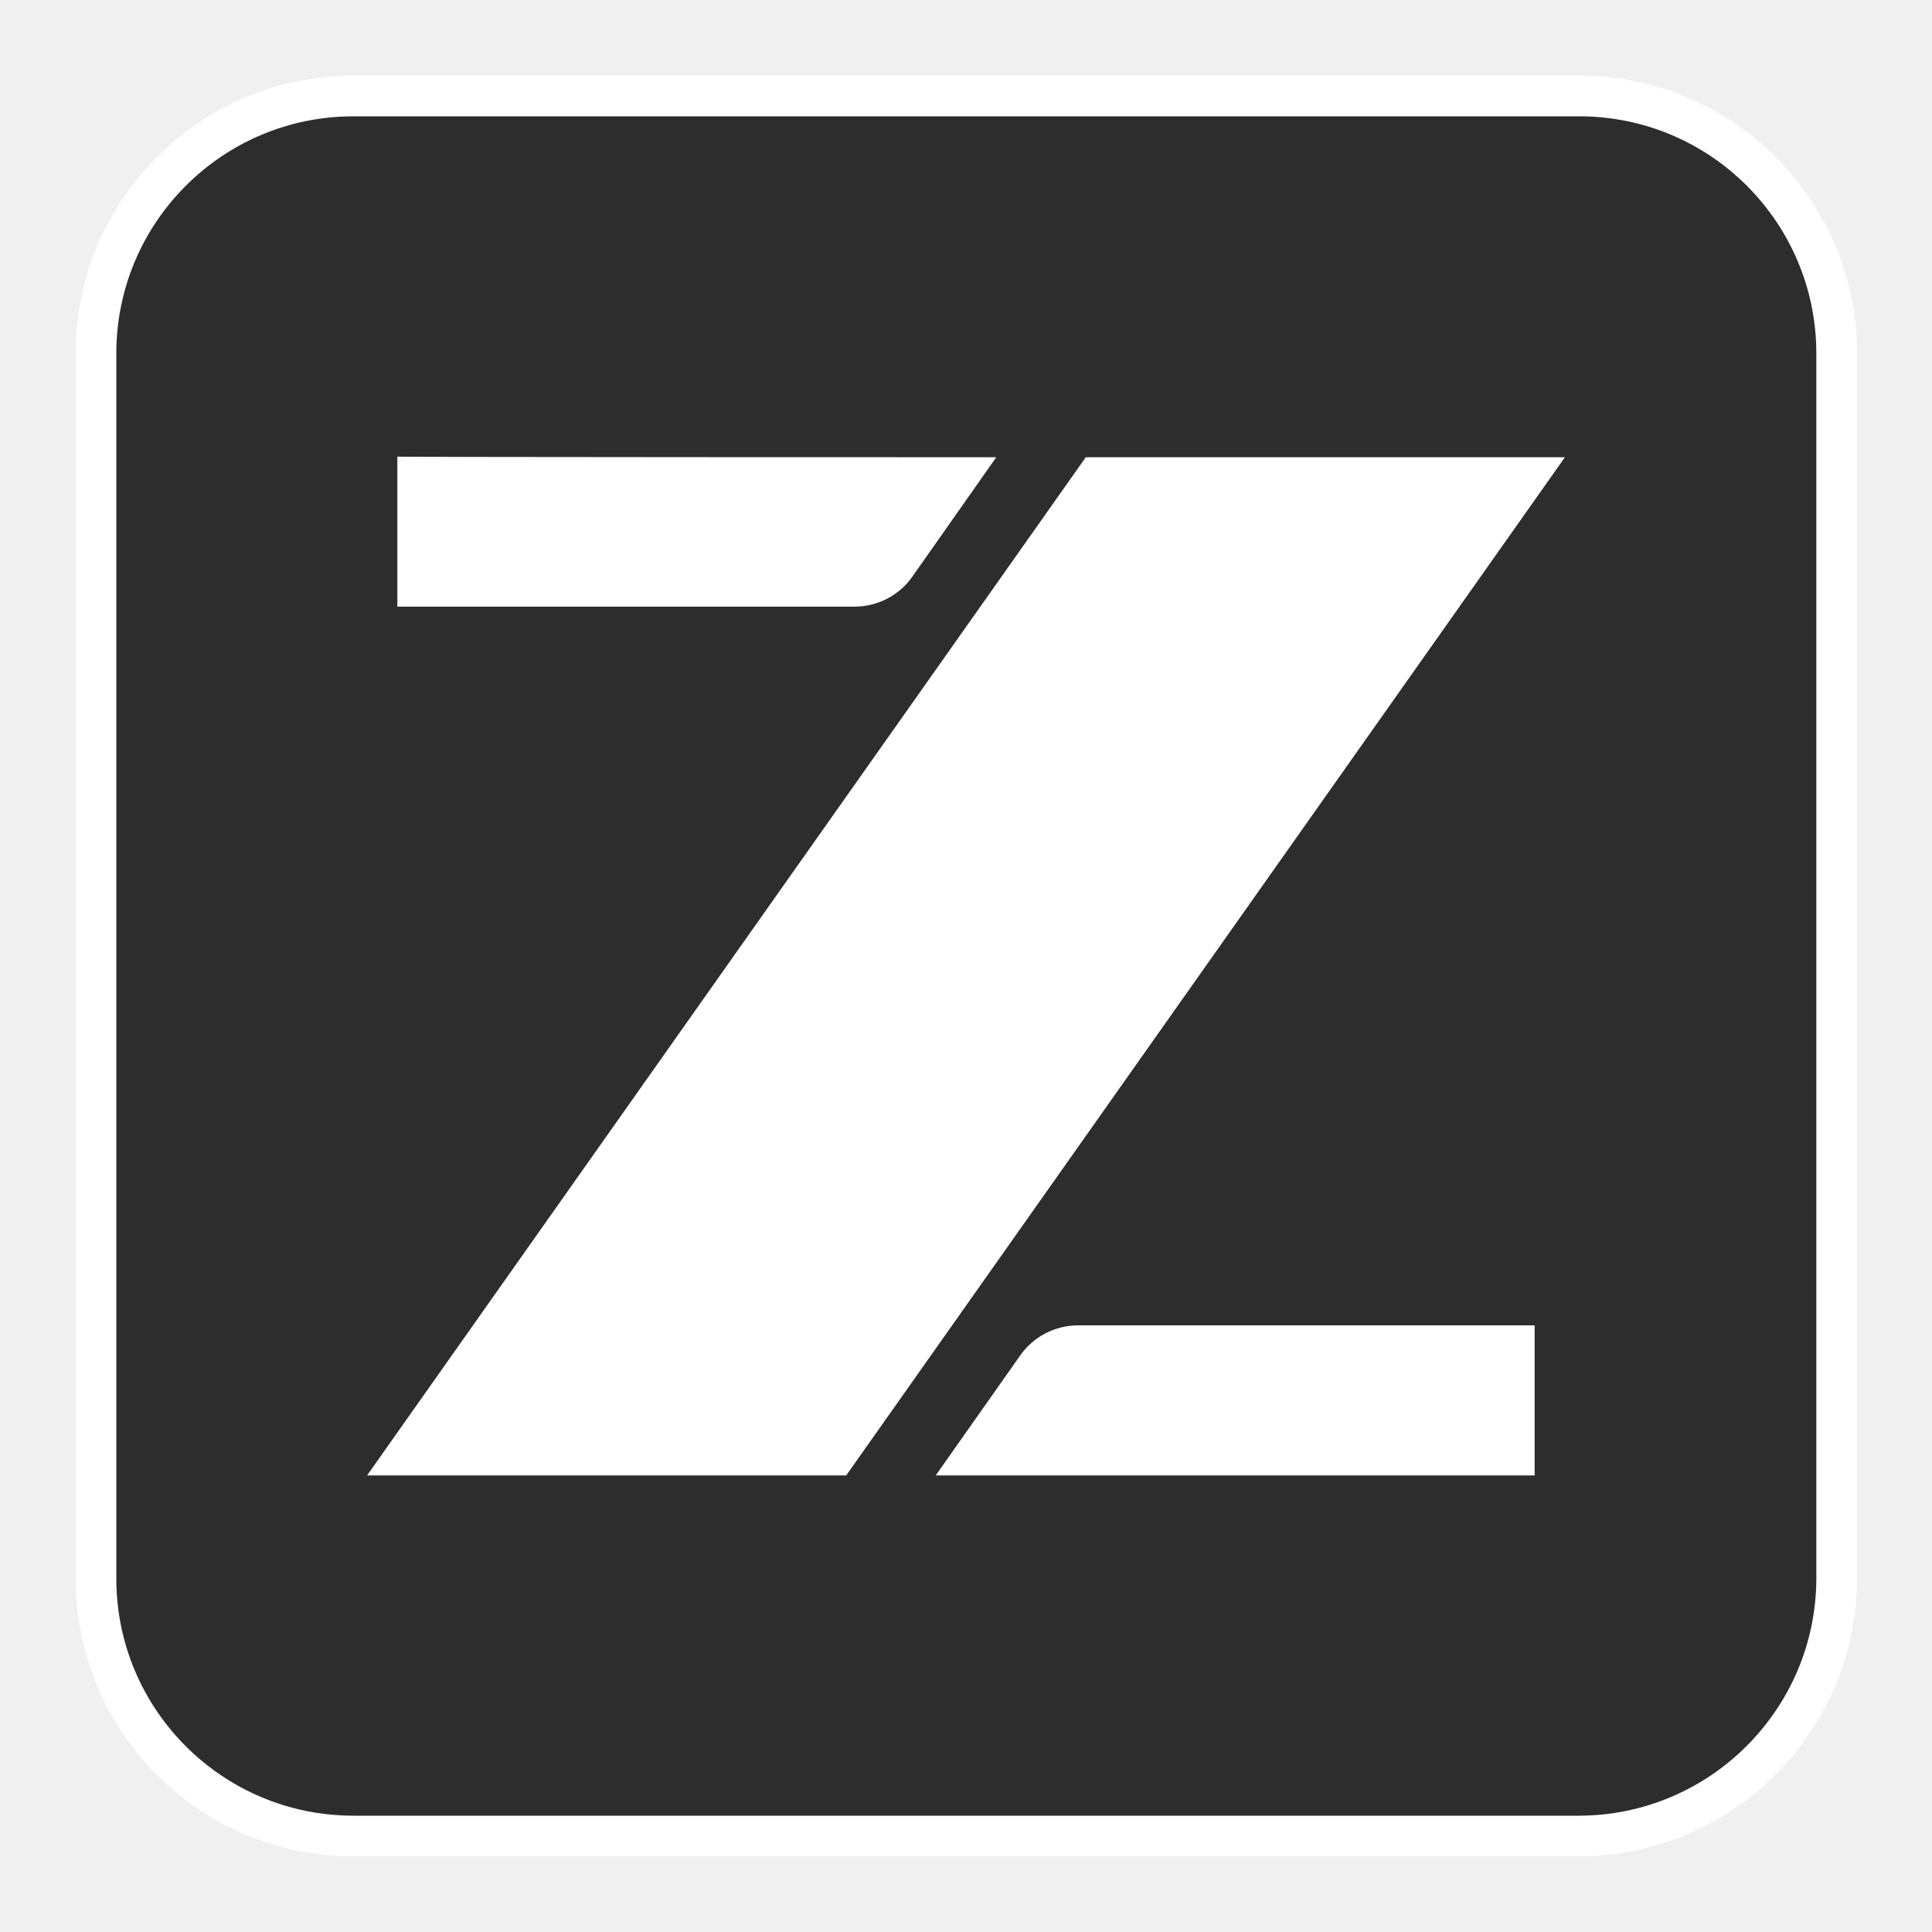
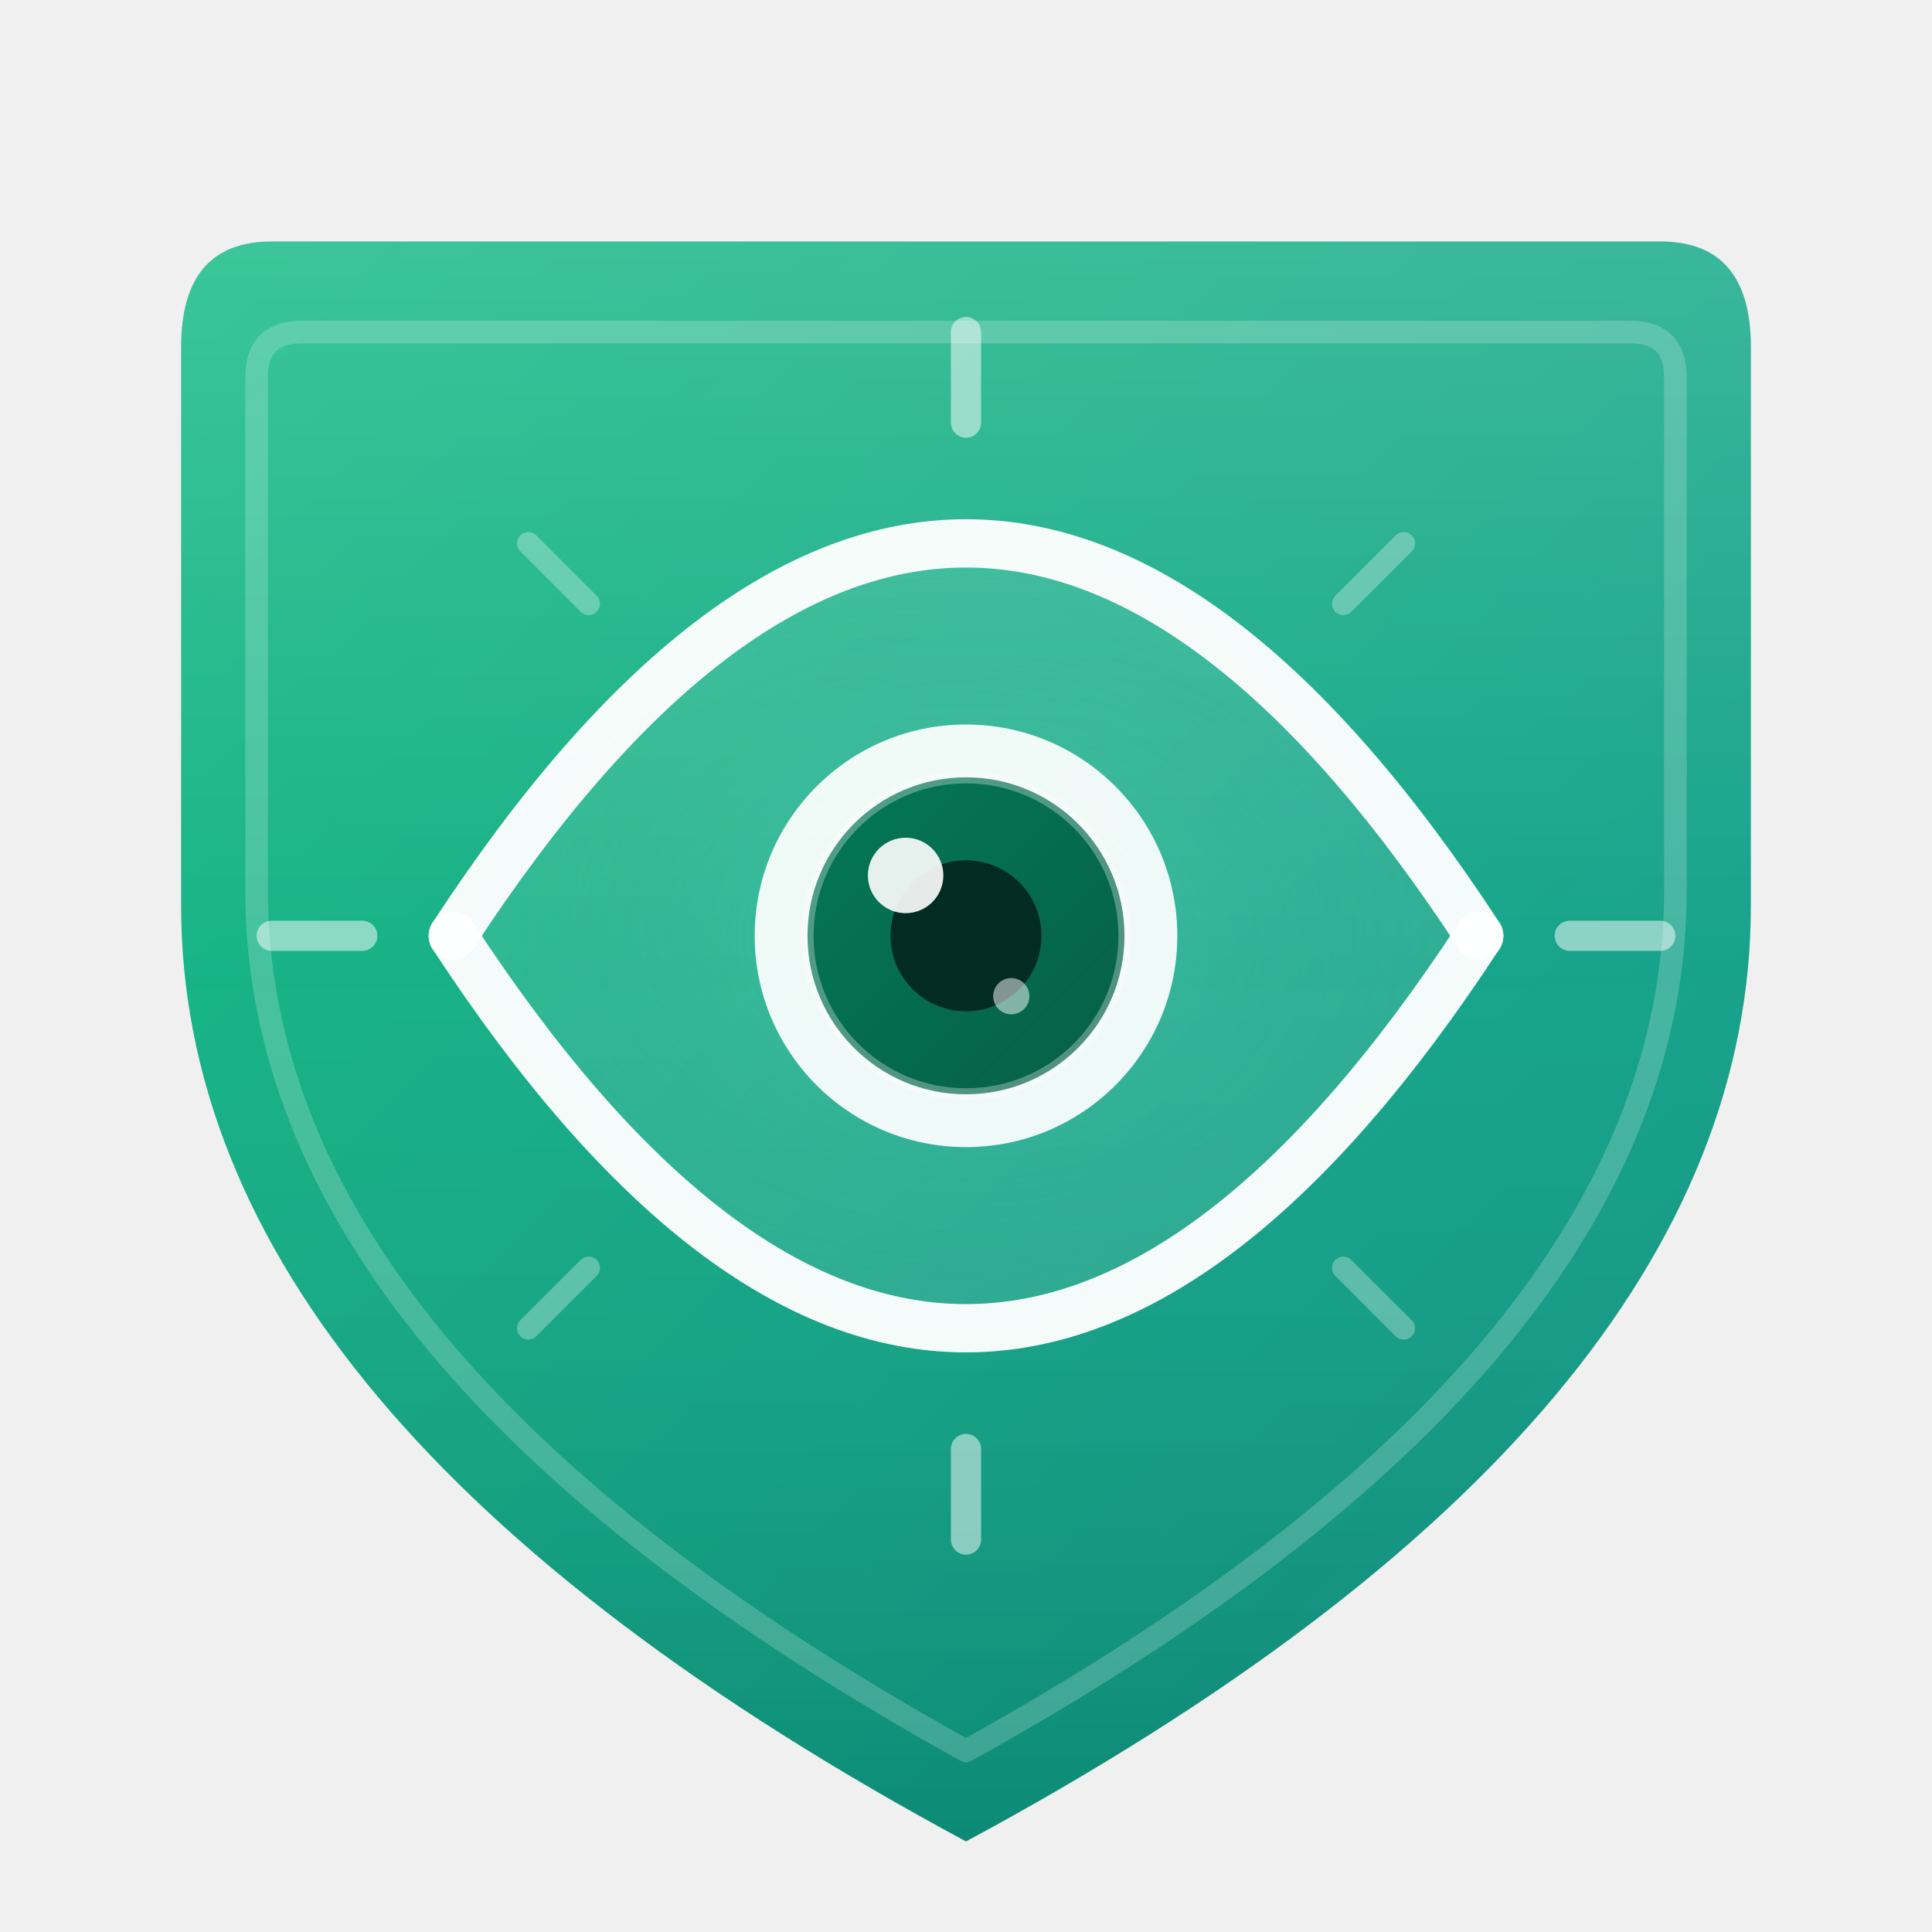
- <svg xmlns="http://www.w3.org/2000/svg" version="1.1" x="0px" y="0px" viewBox="0 0 30 30" style="enable-background:new 0 0 30 30;" xml:space="preserve">
+ <svg xmlns="http://www.w3.org/2000/svg" viewBox="0 0 128 128">
  <defs>
-     <style type="text/css">
-     .st194{fill:#2D2D2D;stroke:#FFFFFF;stroke-width:0.632;stroke-miterlimit:10;}
-     .st23{fill:#FFFFFF;}
- 
-     .z-breathe {
-       animation: breathe 2.5s ease-in-out infinite;
-     }
- 
-     @keyframes breathe {
-       0%, 100% { opacity: 0.7; }
-       50% { opacity: 1; }
-     }
-   </style>
+     <linearGradient id="shieldGrad" x1="0%" y1="0%" x2="100%" y2="100%">
+       <stop offset="0%" stop-color="#10b981" />
+       <stop offset="100%" stop-color="#0d9488" />
+     </linearGradient>
+     <linearGradient id="shieldSheen" x1="0%" y1="0%" x2="0%" y2="100%">
+       <stop offset="0%" stop-color="#ffffff" stop-opacity="0.18" />
+       <stop offset="45%" stop-color="#ffffff" stop-opacity="0.04" />
+       <stop offset="100%" stop-color="#000000" stop-opacity="0.12" />
+     </linearGradient>
+     <radialGradient id="eyeGlow" cx="50%" cy="50%" r="50%">
+       <stop offset="0%" stop-color="#6ee7b7" stop-opacity="0.25" />
+       <stop offset="100%" stop-color="#0d9488" stop-opacity="0" />
+     </radialGradient>
+     <linearGradient id="irisGrad" x1="0%" y1="0%" x2="100%" y2="100%">
+       <stop offset="0%" stop-color="#047857" />
+       <stop offset="100%" stop-color="#065f46" />
+     </linearGradient>
  </defs>
-   <g>
-     <path class="st194" d="M24.51,28.51H5.49c-2.21,0-4-1.79-4-4V5.49c0-2.21,1.79-4,4-4h19.03c2.21,0,4,1.79,4,4v19.03     C28.51,26.72,26.72,28.51,24.51,28.51z" />
-     <g class="z-breathe">
-       <path class="st23" d="M15.47,7.1l-1.3,1.85c-0.2,0.29-0.54,0.47-0.9,0.47h-7.1V7.09C6.16,7.1,15.47,7.1,15.47,7.1z" />
-       <polygon class="st23" points="24.3,7.1 13.14,22.91 5.7,22.91 16.86,7.1" />
-       <path class="st23" d="M14.53,22.91l1.31-1.86c0.2-0.29,0.54-0.47,0.9-0.47h7.09v2.33H14.53z" />
-     </g>
-   </g>
+   <path d="M 18 16 Q 12 16 12 23 L 12 60 Q 12 94 64 122 Q 116 94 116 60 L 116 23 Q 116 16 110 16 Z" fill="url(#shieldGrad)" />
+   <path d="M 18 16 Q 12 16 12 23 L 12 60 Q 12 94 64 122 Q 116 94 116 60 L 116 23 Q 116 16 110 16 Z" fill="url(#shieldSheen)" />
+   <path d="M 20 22 Q 17 22 17 25 L 17 59 Q 17 90 64 116 Q 111 90 111 59 L 111 25 Q 111 22 108 22 Z" fill="none" stroke="#ffffff" stroke-opacity="0.2" stroke-width="1.5" stroke-linejoin="round" />
+   <ellipse cx="64" cy="62" rx="32" ry="24" fill="url(#eyeGlow)" />
+   <path d="M 30 62 Q 47 36 64 36 Q 81 36 98 62" fill="none" stroke="#ffffff" stroke-width="3.2" stroke-linecap="round" stroke-opacity="0.95" />
+   <path d="M 30 62 Q 47 88 64 88 Q 81 88 98 62" fill="none" stroke="#ffffff" stroke-width="3.2" stroke-linecap="round" stroke-opacity="0.95" />
+   <path d="M 30 62 Q 47 36 64 36 Q 81 36 98 62 Q 81 88 64 88 Q 47 88 30 62 Z" fill="#ffffff" fill-opacity="0.1" />
+   <circle cx="64" cy="62" r="14" fill="#ffffff" fill-opacity="0.92" />
+   <circle cx="64" cy="62" r="10.5" fill="url(#irisGrad)" />
+   <circle cx="64" cy="62" r="10.5" fill="none" stroke="#ffffff" stroke-opacity="0.3" stroke-width="0.8" />
+   <circle cx="64" cy="62" r="5" fill="#022c22" />
+   <circle cx="60" cy="58" r="2.5" fill="#ffffff" fill-opacity="0.9" />
+   <circle cx="67" cy="66" r="1.2" fill="#ffffff" fill-opacity="0.5" />
+   <line x1="64" y1="28" x2="64" y2="22" stroke="#ffffff" stroke-opacity="0.5" stroke-width="2" stroke-linecap="round" />
+   <line x1="64" y1="96" x2="64" y2="102" stroke="#ffffff" stroke-opacity="0.5" stroke-width="2" stroke-linecap="round" />
+   <line x1="24" y1="62" x2="18" y2="62" stroke="#ffffff" stroke-opacity="0.5" stroke-width="2" stroke-linecap="round" />
+   <line x1="104" y1="62" x2="110" y2="62" stroke="#ffffff" stroke-opacity="0.5" stroke-width="2" stroke-linecap="round" />
+   <line x1="39" y1="40" x2="35" y2="36" stroke="#ffffff" stroke-opacity="0.3" stroke-width="1.5" stroke-linecap="round" />
+   <line x1="89" y1="40" x2="93" y2="36" stroke="#ffffff" stroke-opacity="0.3" stroke-width="1.5" stroke-linecap="round" />
+   <line x1="39" y1="84" x2="35" y2="88" stroke="#ffffff" stroke-opacity="0.3" stroke-width="1.5" stroke-linecap="round" />
+   <line x1="89" y1="84" x2="93" y2="88" stroke="#ffffff" stroke-opacity="0.3" stroke-width="1.5" stroke-linecap="round" />
</svg>
